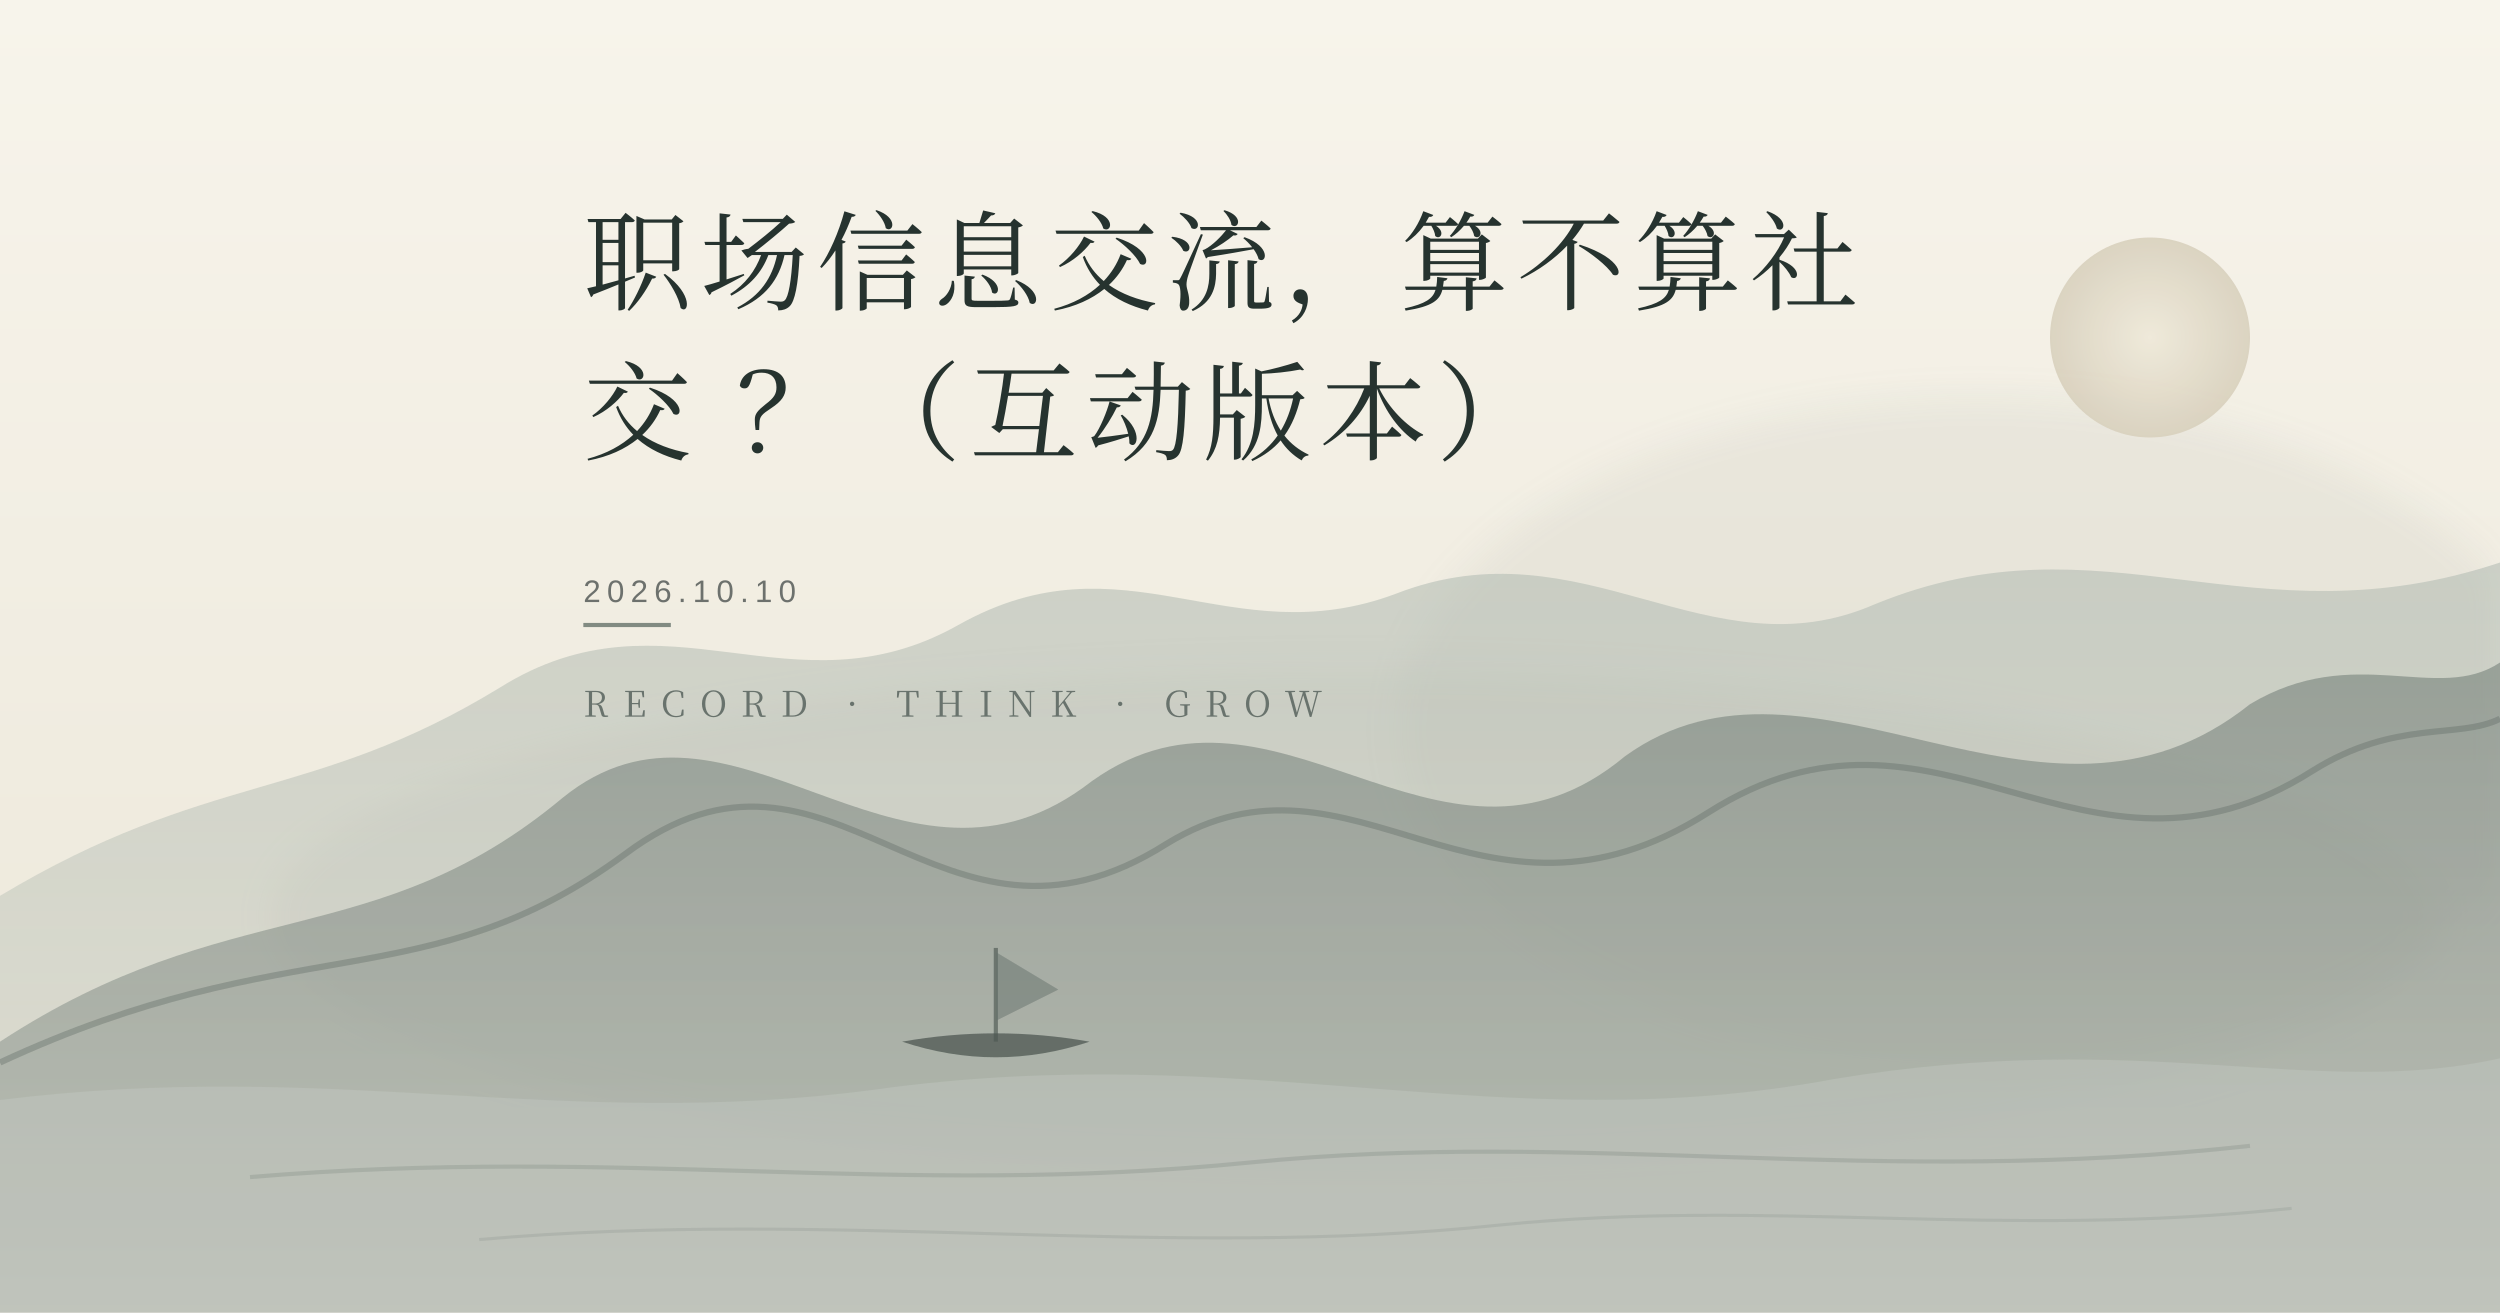
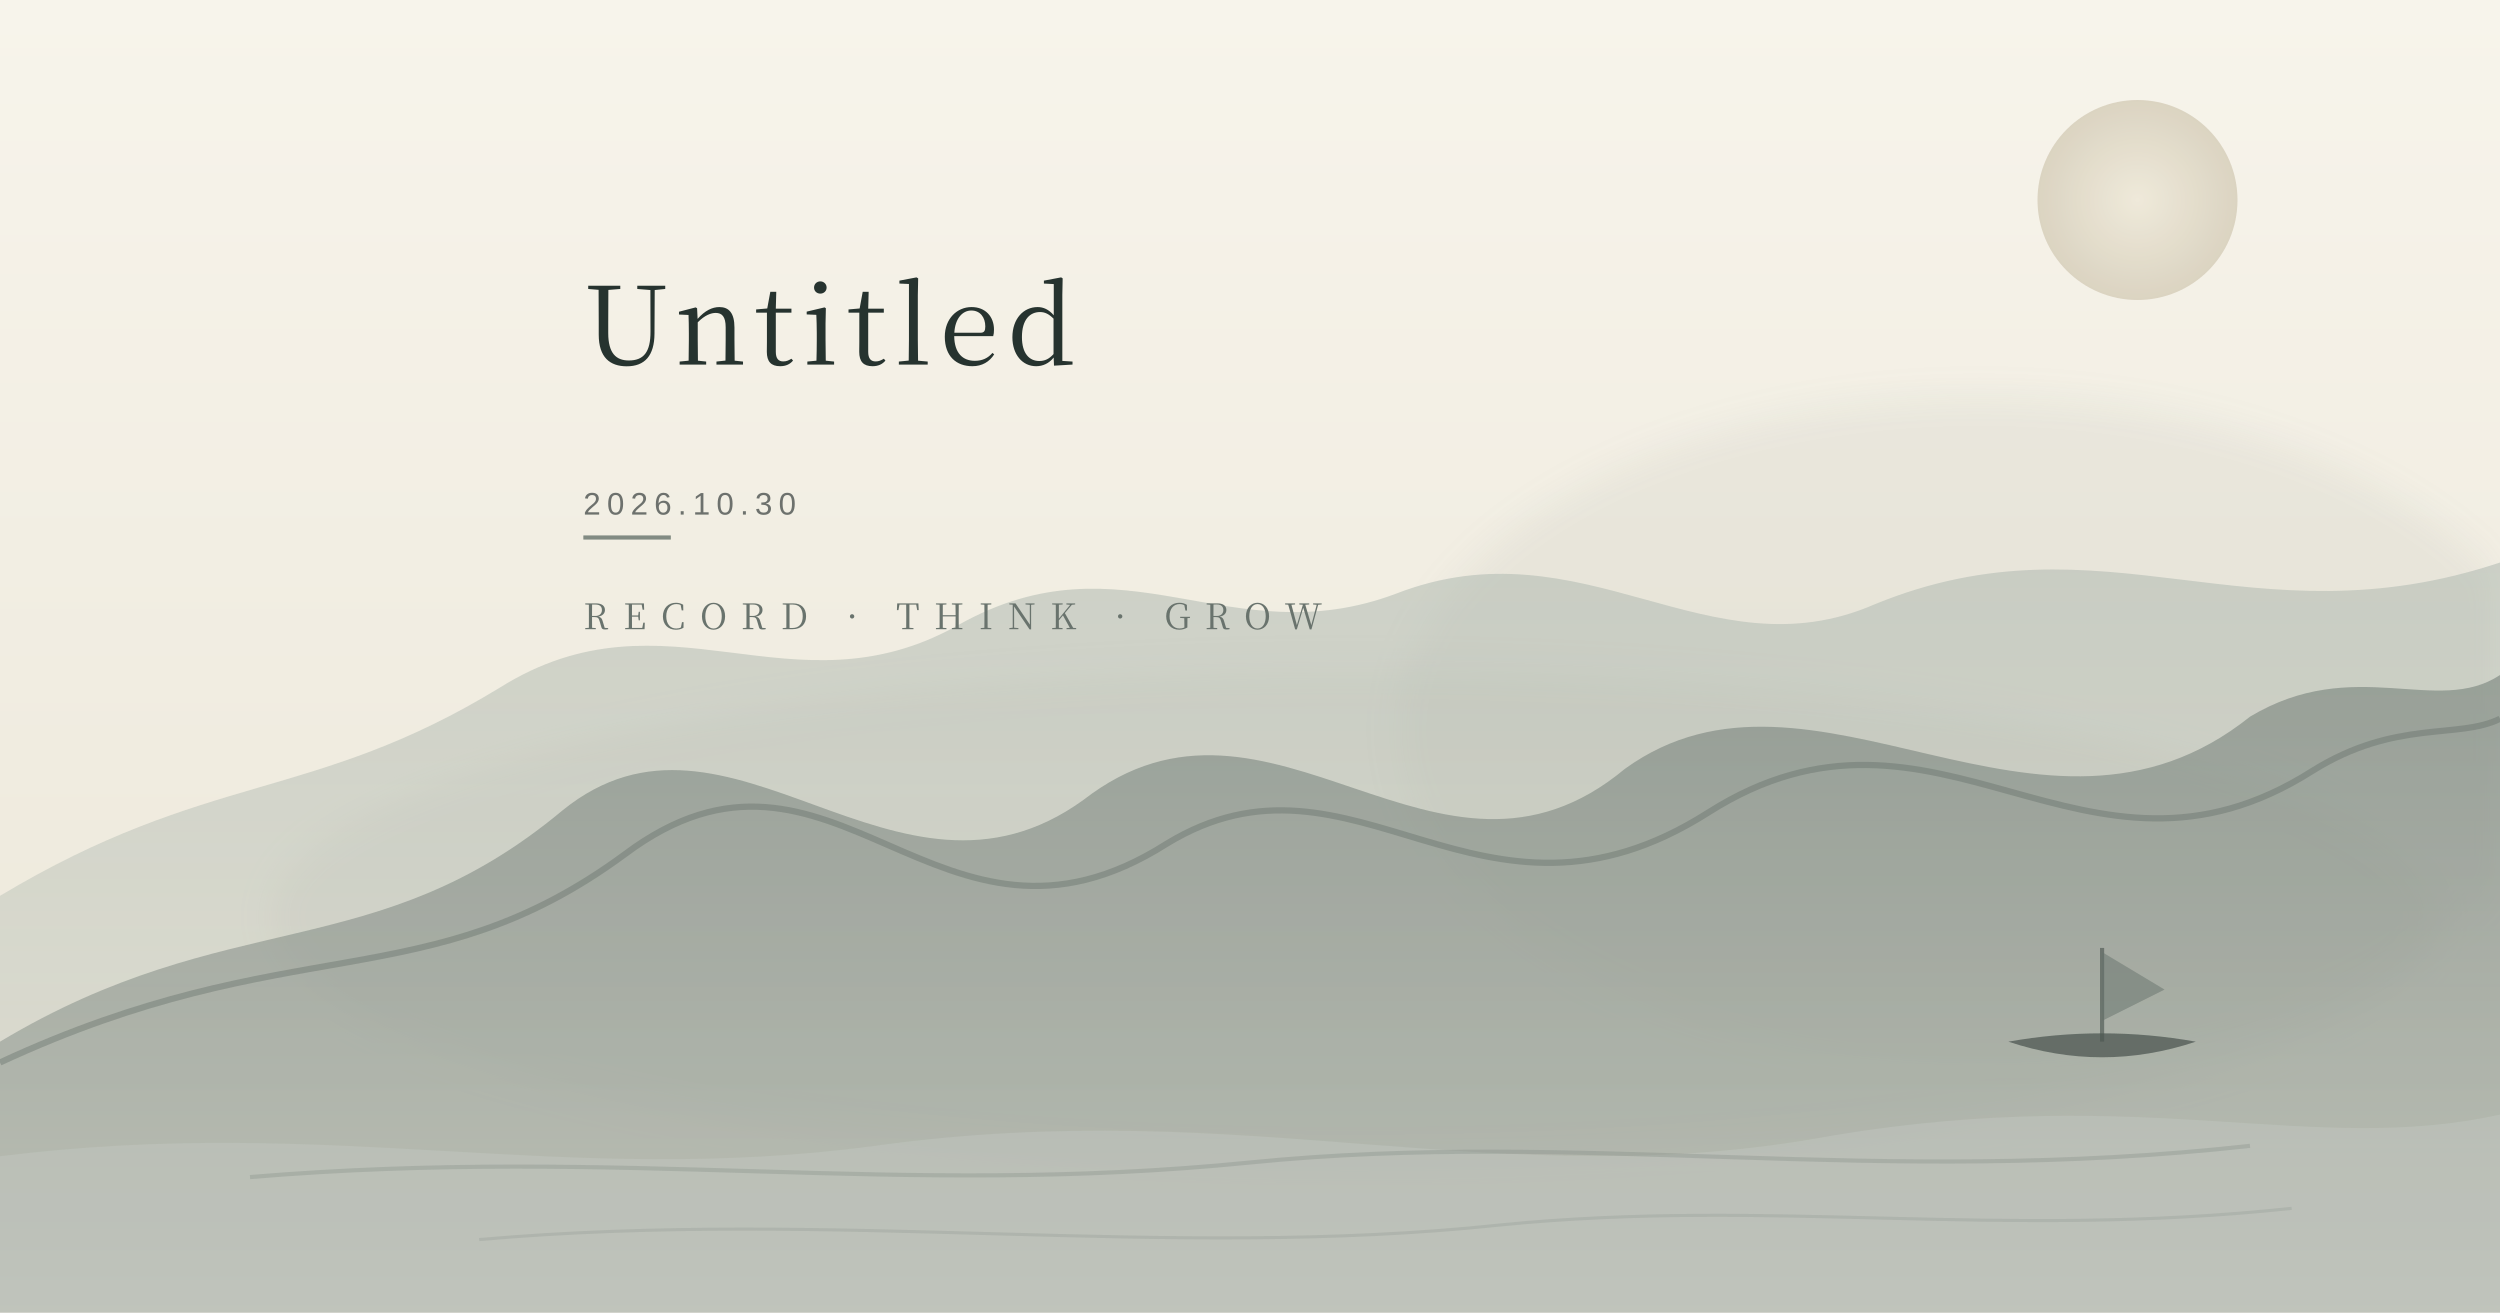
<svg xmlns="http://www.w3.org/2000/svg" width="1200" height="630" viewBox="0 0 1200 630">
  <defs>
    <linearGradient id="paper" x1="0" y1="0" x2="0" y2="1">
      <stop offset="0%" stop-color="#f7f4eb" />
      <stop offset="100%" stop-color="#ebe6d8" />
    </linearGradient>
    <linearGradient id="farMountain" x1="0" y1="0" x2="0" y2="1">
      <stop offset="0%" stop-color="#aeb8b0" />
      <stop offset="100%" stop-color="#d8d8cc" />
    </linearGradient>
    <linearGradient id="nearMountain" x1="0" y1="0" x2="0" y2="1">
      <stop offset="0%" stop-color="#69756f" />
      <stop offset="100%" stop-color="#9ba39b" />
    </linearGradient>
    <filter id="inkBlur">
      <feGaussianBlur stdDeviation="8" />
    </filter>
    <radialGradient id="moon">
      <stop offset="0%" stop-color="#eee8d8" />
      <stop offset="100%" stop-color="#d8d0bd" />
    </radialGradient>
    <style>

      .title {

        font-family:
          "Noto Serif CJK SC",
          "Source Han Serif SC",
          "Songti SC",
          "STSong",
          serif;

        font-size:
          52px;

        font-weight:
          500;

        letter-spacing:
          4px;

        fill:
          #26332f;
      }


      .subtitle {

        font-family:
          "Noto Serif CJK SC",
          "Source Han Serif SC",
          "Songti SC",
          "STSong",
          serif;

        font-size:
          17px;

        letter-spacing:
          7px;

        fill:
          #69736d;
      }


      .date {

        font-family:
          "Helvetica Neue",
          Arial,
          sans-serif;

        font-size:
          15px;

        letter-spacing:
          3px;

        fill:
          #6d716d;
      }

    </style>
  </defs>
  <rect x="0" y="0" width="1200" height="630" fill="url(#paper)" />
  <ellipse cx="650" cy="440" rx="520" ry="120" fill="#89958c" opacity="0.12" filter="url(#inkBlur)" />
  <ellipse cx="950" cy="350" rx="280" ry="160" fill="#738078" opacity="0.08" filter="url(#inkBlur)" />
-   <circle cx="1032" cy="162" r="48" fill="url(#moon)" opacity="0.9" />
+   <circle cx="1026" cy="96" r="48" fill="url(#moon)" opacity="0.9" />
  <path d="       M0 430        C100 370         150 385         240 330        C320 280         380 345         460 300        C540 255         590 315         670 285        C760 250         820 325         900 290        C1010 245         1080 310         1200 270        L1200 630       L0 630       Z     " fill="url(#farMountain)" opacity="0.55" />
-   <path d="       M0 500        C110 428         180 458         270 383        C350 318         430 443         520 378        C610 308         690 438         780 363        C870 298         980 418         1080 338        C1130 308         1170 338         1200 318        L1200 630       L0 630       Z     " fill="url(#nearMountain)" opacity="0.52" />
+   <path d="       M0 500        C110 434         180 464         270 389        C350 324         430 449         520 384        C610 314         690 444         780 369        C870 304         980 424         1080 344        C1130 314         1170 344         1200 324        L1200 630       L0 630       Z     " fill="url(#nearMountain)" opacity="0.52" />
  <path d="       M0 510        C140 445         205 480         300 410        C400 335         450 475         560 405        C650 350         710 460         820 390        C930 320         1000 440         1110 370        C1150 345         1180 355         1200 345     " fill="none" stroke="#59645e" stroke-width="3" opacity="0.35" />
-   <path d="       M0 528        C160 508         270 543         420 523        C600 498         720 548         880 518        C1030 493         1110 528         1200 508        L1200 630       L0 630       Z     " fill="#c4cbc4" opacity="0.38" />
+   <path d="       M0 555        C160 535         270 570         420 550        C600 525         720 575         880 545        C1030 520         1110 555         1200 535        L1200 630       L0 630       Z     " fill="#c4cbc4" opacity="0.38" />
  <path d="       M120 565        C300 550         430 575         600 558        C760 542         900 570         1080 550     " fill="none" stroke="#77827b" stroke-width="2" opacity="0.28" />
  <path d="       M230 595        C400 580         560 605         720 588        C850 575         960 595         1100 580     " fill="none" stroke="#77827b" stroke-width="1.5" opacity="0.20" />
-   <text x="280" y="145" class="title">职场信息交流，算不算社</text>
-   <text x="280" y="217" class="title">交 ？（互动版本）</text>
-   <rect x="280" y="299" width="42" height="2" fill="#52615a" opacity="0.7" />
-   <text x="280" y="344" class="subtitle">RECORD · THINK · GROW</text>
-   <text x="280" y="289" class="date">2026.10.10</text>
-   <path d="       M433 500        Q478 492         523 500        Q478 515         433 500        Z     " fill="#4d5752" opacity="0.75" />
-   <line x1="478" y1="500" x2="478" y2="455" stroke="#4d5752" stroke-width="2" opacity="0.65" />
-   <path d="       M478 457       L478 490       L508 475       Z     " fill="#66716b" opacity="0.5" />
+   <text x="280" y="175" class="title">Untitled</text>
+   <rect x="280" y="257" width="42" height="2" fill="#52615a" opacity="0.7" />
+   <text x="280" y="302" class="subtitle">RECORD · THINK · GROW</text>
+   <text x="280" y="247" class="date">2026.10.30</text>
+   <path d="       M964 500        Q1009 492         1054 500        Q1009 515         964 500        Z     " fill="#4d5752" opacity="0.75" />
+   <line x1="1009" y1="500" x2="1009" y2="455" stroke="#4d5752" stroke-width="2" opacity="0.65" />
+   <path d="       M1009 457       L1009 490       L1039 475       Z     " fill="#66716b" opacity="0.5" />
</svg>
